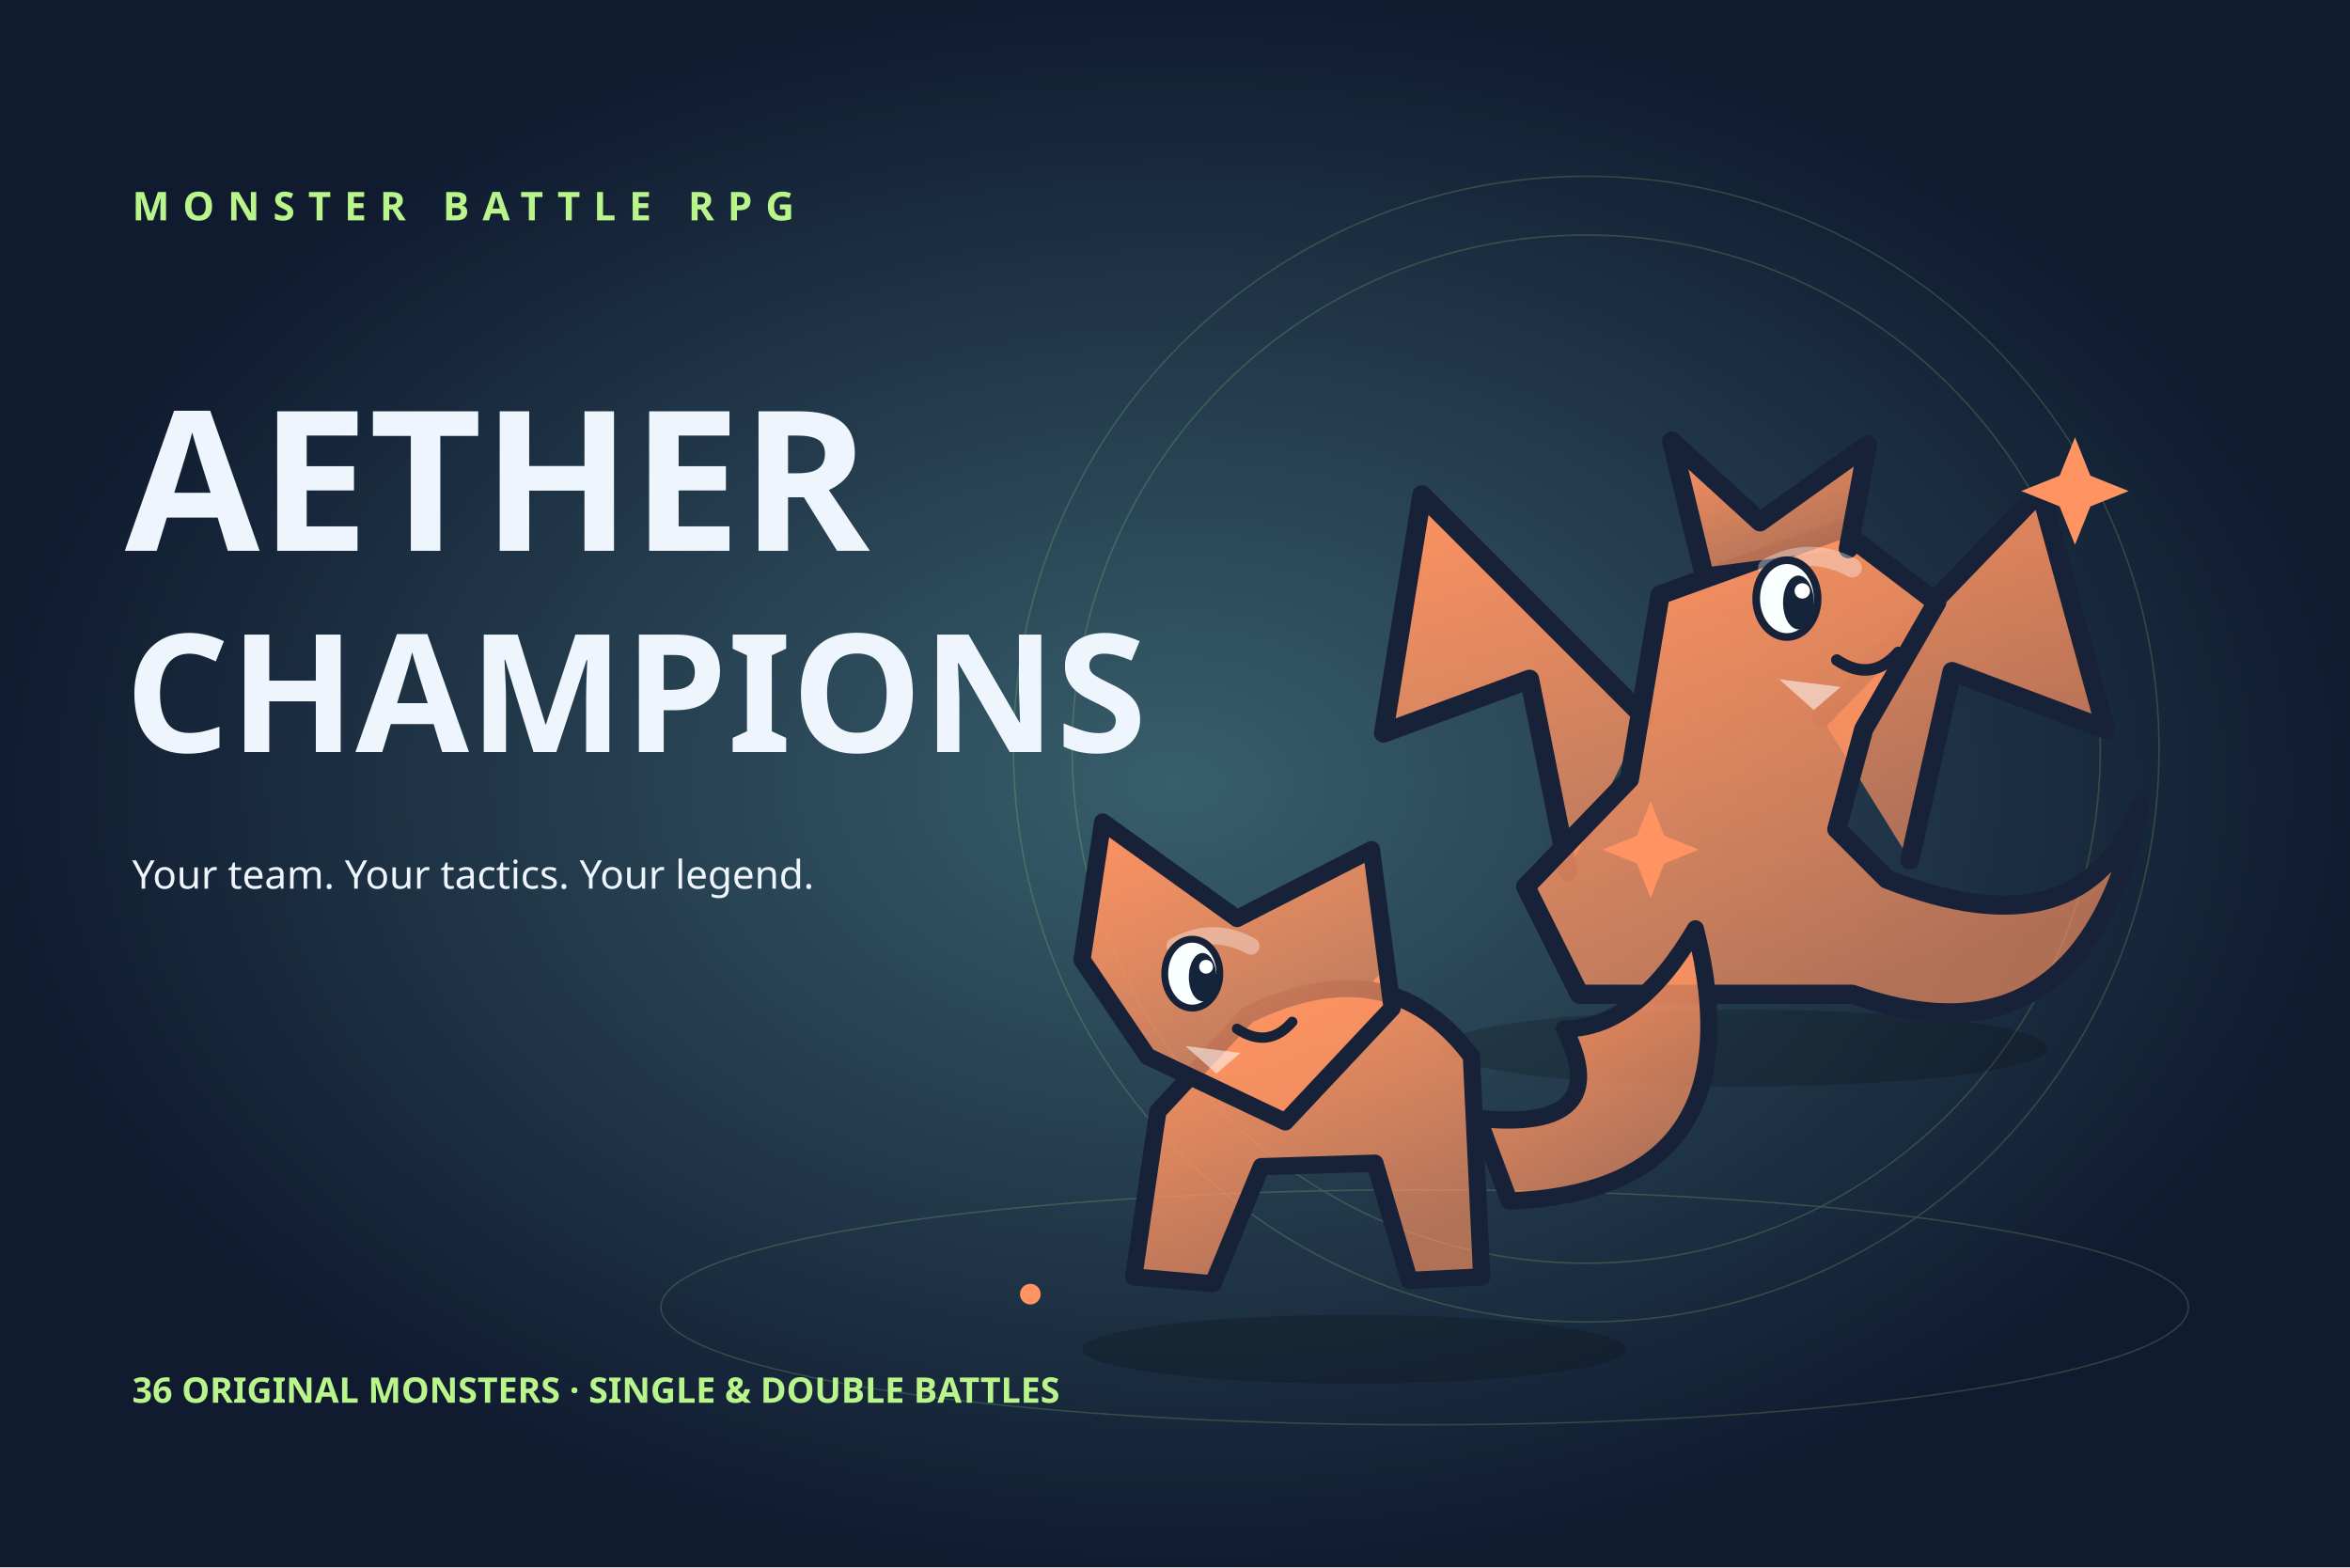
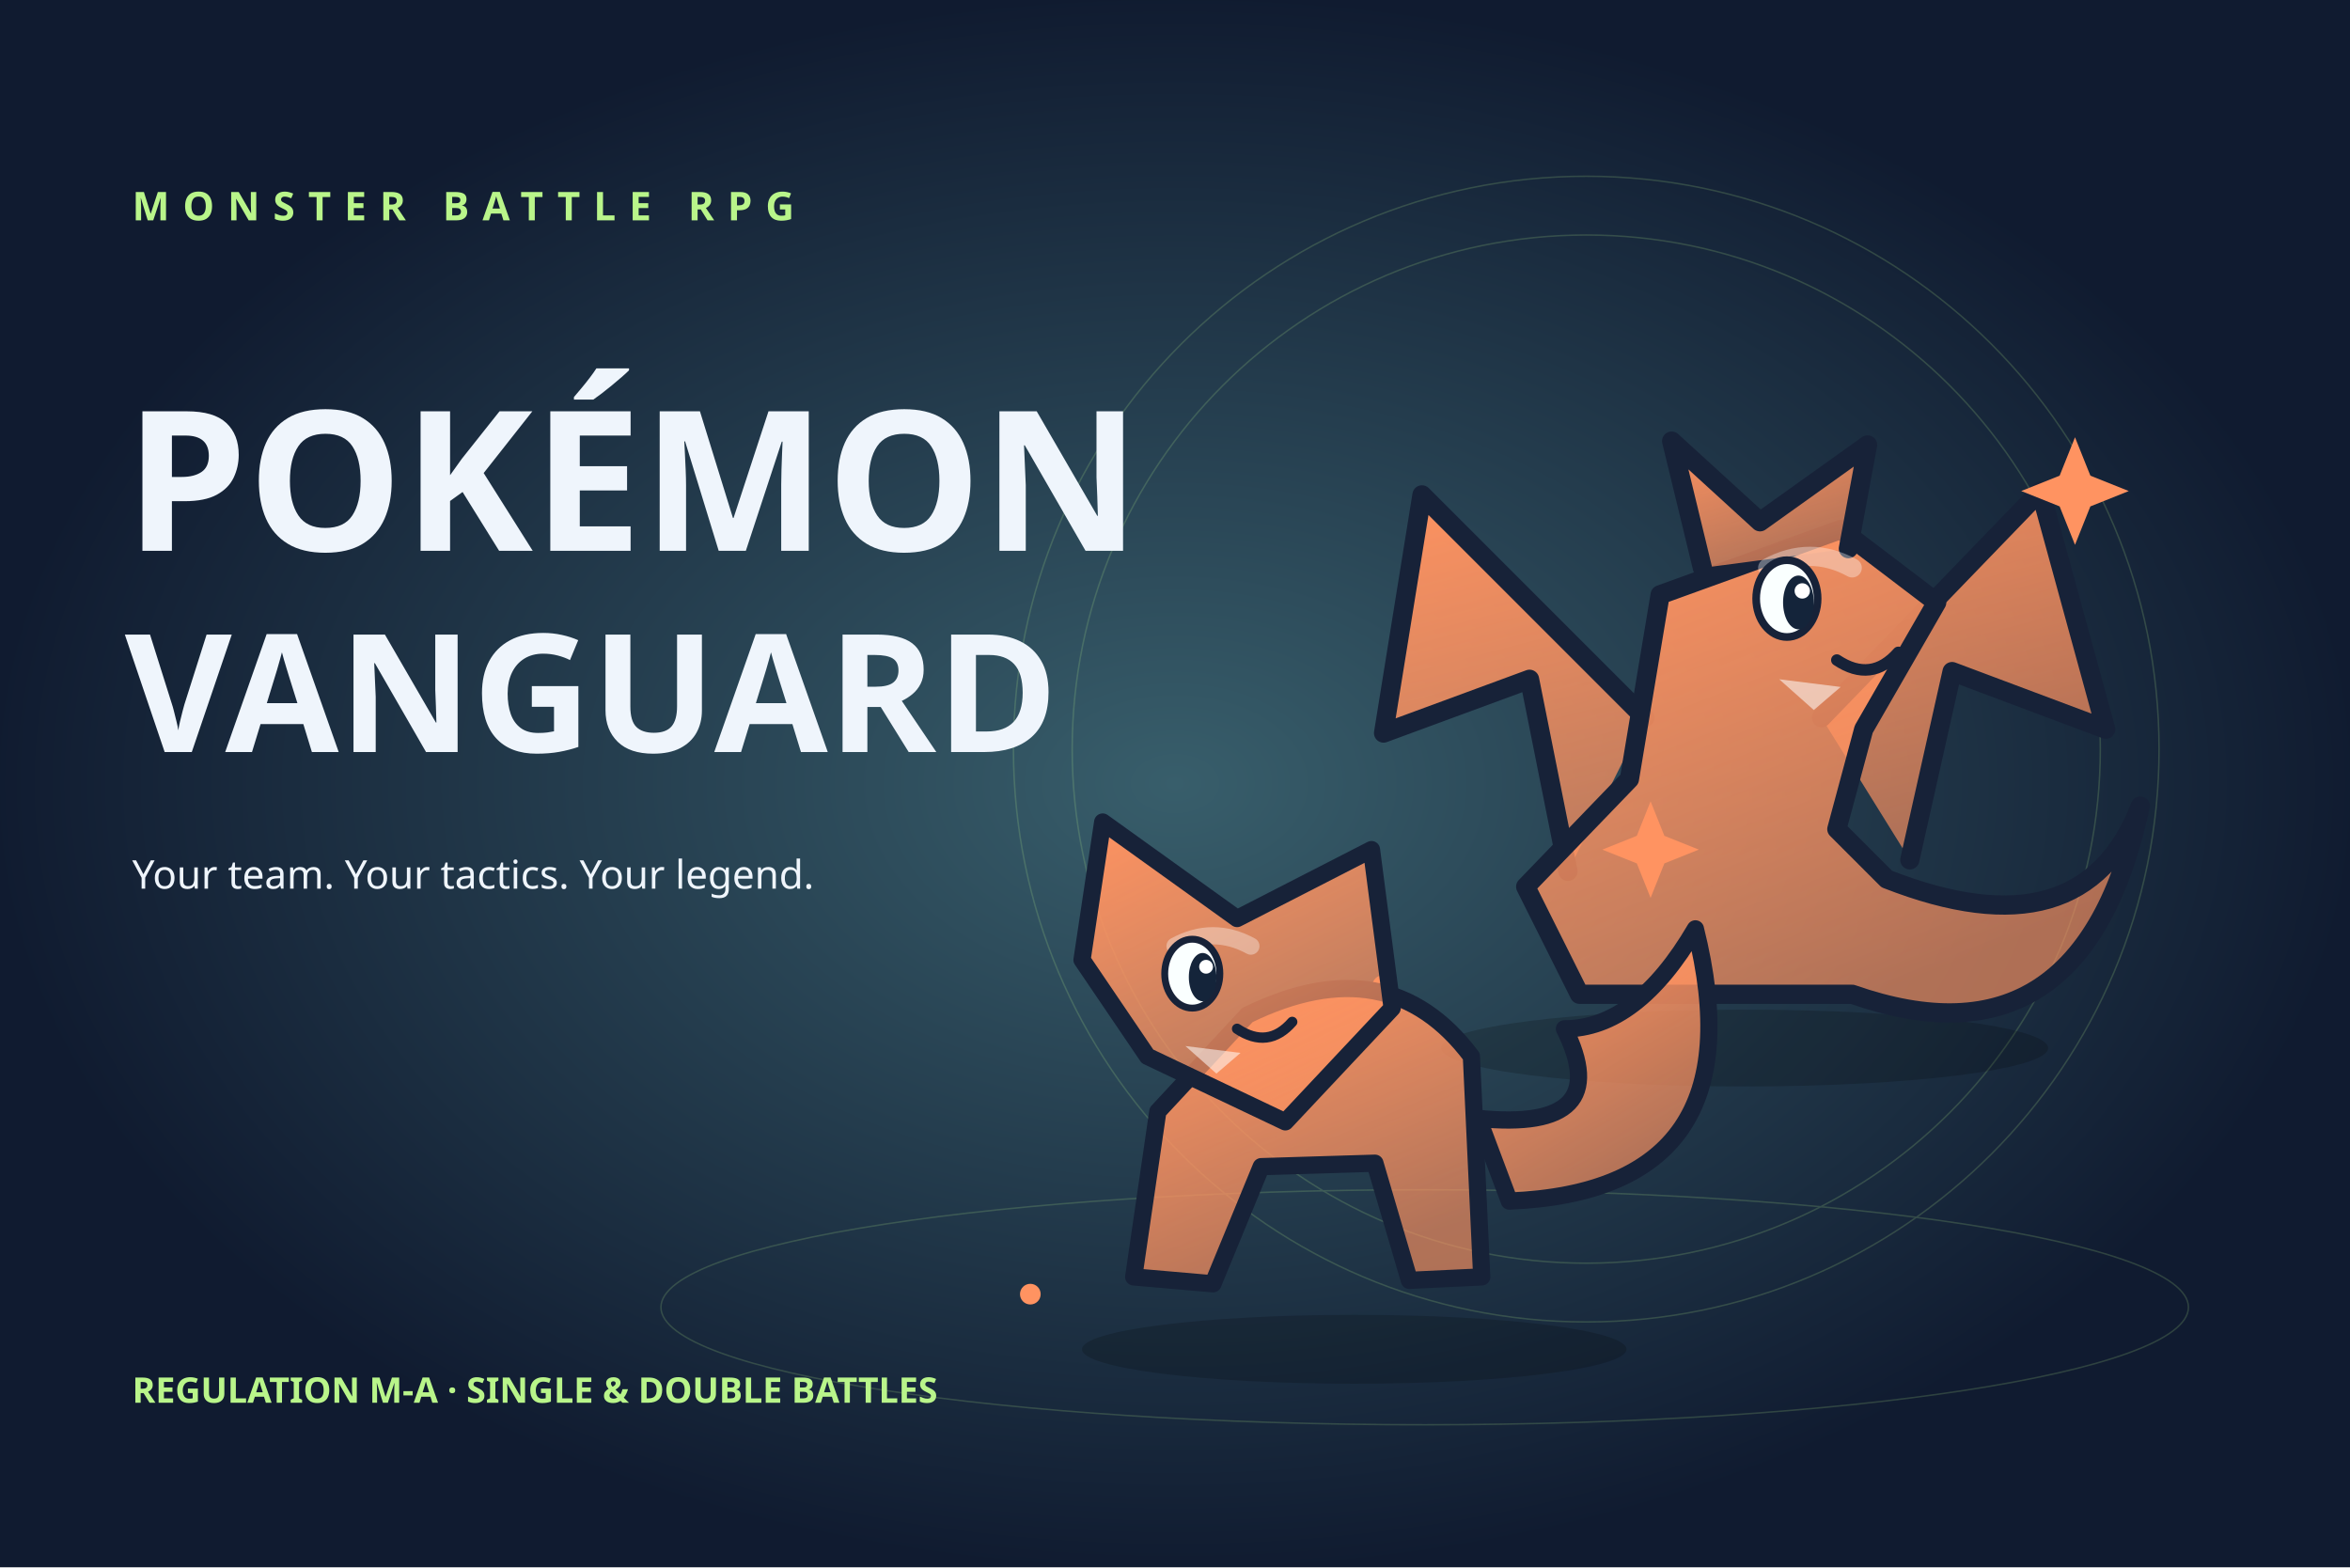
<svg xmlns="http://www.w3.org/2000/svg" width="1600" height="1067" viewBox="0 0 1600 1067">
  <defs>
    <radialGradient id="bg">
      <stop stop-color="#385e6b" />
      <stop offset="1" stop-color="#101b30" />
    </radialGradient>
  </defs>
  <rect width="1600" height="1067" fill="url(#bg)" />
  <g fill="none" stroke="#b9f58a" opacity=".18">
    <circle cx="1080" cy="510" r="350" />
    <circle cx="1080" cy="510" r="390" />
    <ellipse cx="970" cy="890" rx="520" ry="80" />
  </g>
  <svg x="840" y="180" width="680" height="601.538" viewBox="0 0 260 230" role="img" aria-label="Monster illustration">
    <defs>
      <linearGradient id="c1" x2=".5" y2="1">
        <stop stop-color="#ff9361" />
        <stop offset="1" stop-color="#ff9361" stop-opacity=".65" />
      </linearGradient>
    </defs>
    <ellipse cx="133" cy="204" rx="79" ry="10" fill="#000" opacity=".18" />
    <g fill="url(#c1)" stroke="#172238" stroke-width="5" stroke-linejoin="round" stroke-linecap="round">
      <path d="M107 118L49 60L39 122L77 108L87 158M153 118L210 59L227 121L187 106L176 155" />
      <path d="M170 160Q221 180 236 141Q221 211 161 190L90 190L76 162L103 134L111 86L158 69L183 88L164 121L157 147Z" />
      <path d="M122 79L114 46L137 67L165 47L160 74" />
      <path d="M139 79q11 -6 22 0" fill="none" stroke="#fff" opacity=".35" />
      <ellipse cx="144" cy="87" rx="8" ry="10" fill="#faffff" stroke-width="2" />
      <ellipse cx="147" cy="88" rx="4" ry="7" fill="#14243a" stroke="none" />
      <circle cx="148" cy="85" r="2" fill="#fff" stroke="none" />
      <path d="M157 103q9 6 16 -2" fill="none" stroke-width="3" />
      <path d="M142 108l9 8 7 -6" fill="#fff8" stroke="none" />
    </g>
    <g fill="#ff9361">
      <path d="M219 45l4 10 10 4-10 4-4 10-4-10-10-4 10-4Z" />
      <circle cx="39" cy="188" r="3" />
    </g>
  </svg>
  <svg x="610" y="440" width="610" height="539.615" viewBox="0 0 260 230" role="img" aria-label="Monster illustration">
    <defs>
      <linearGradient id="c0" x2=".5" y2="1">
        <stop stop-color="#ff9361" />
        <stop offset="1" stop-color="#ff9361" stop-opacity=".65" />
      </linearGradient>
    </defs>
    <ellipse cx="133" cy="204" rx="79" ry="10" fill="#000" opacity=".18" />
    <g fill="url(#c0)" stroke="#172238" stroke-width="5" stroke-linejoin="round" stroke-linecap="round">
      <path d="M178 161Q251 158 232 82Q215 111 194 111Q209 141 169 137Z" />
      <path d="M76 135L69 183L92 185L106 151L139 150L149 184L170 183L167 119Q143 87 102 107Z" />
      <path d="M60 51L99 79L138 59L144 105L113 138L73 119L54 91Z" />
      <path d="M81 87q11 -6 22 0" fill="none" stroke="#fff" opacity=".35" />
      <ellipse cx="86" cy="95" rx="8" ry="10" fill="#faffff" stroke-width="2" />
      <ellipse cx="89" cy="96" rx="4" ry="7" fill="#14243a" stroke="none" />
      <circle cx="90" cy="93" r="2" fill="#fff" stroke="none" />
      <path d="M99 111q9 6 16 -2" fill="none" stroke-width="3" />
      <path d="M84 116l9 8 7 -6" fill="#fff8" stroke="none" />
    </g>
    <g fill="#ff9361">
      <path d="M219 45l4 10 10 4-10 4-4 10-4-10-10-4 10-4Z" />
      <circle cx="39" cy="188" r="3" />
    </g>
  </svg>
  <g fill="#eff5fc" font-family="sans-serif" font-weight="bold">
    <text x="90" y="150" font-size="27" letter-spacing="9" fill="#b9f58a">MONSTER BATTLE RPG</text>
-     <text x="85" y="375" font-size="133">AETHER</text>
-     <text x="85" y="512" font-size="112">CHAMPIONS</text>
+     <text x="85" y="375" font-size="133">POKÉMON</text>
+     <text x="85" y="512" font-size="112">VANGUARD</text>
    <text x="90" y="605" font-size="27" font-weight="normal">Your team. Your tactics. Your legend.</text>
-     <text x="90" y="955" font-size="24" fill="#b9f58a">36 ORIGINAL MONSTERS · SINGLE &amp; DOUBLE BATTLES</text>
+     <text x="90" y="955" font-size="24" fill="#b9f58a">REGULATION M-A · SINGLE &amp; DOUBLE BATTLES</text>
  </g>
</svg>
